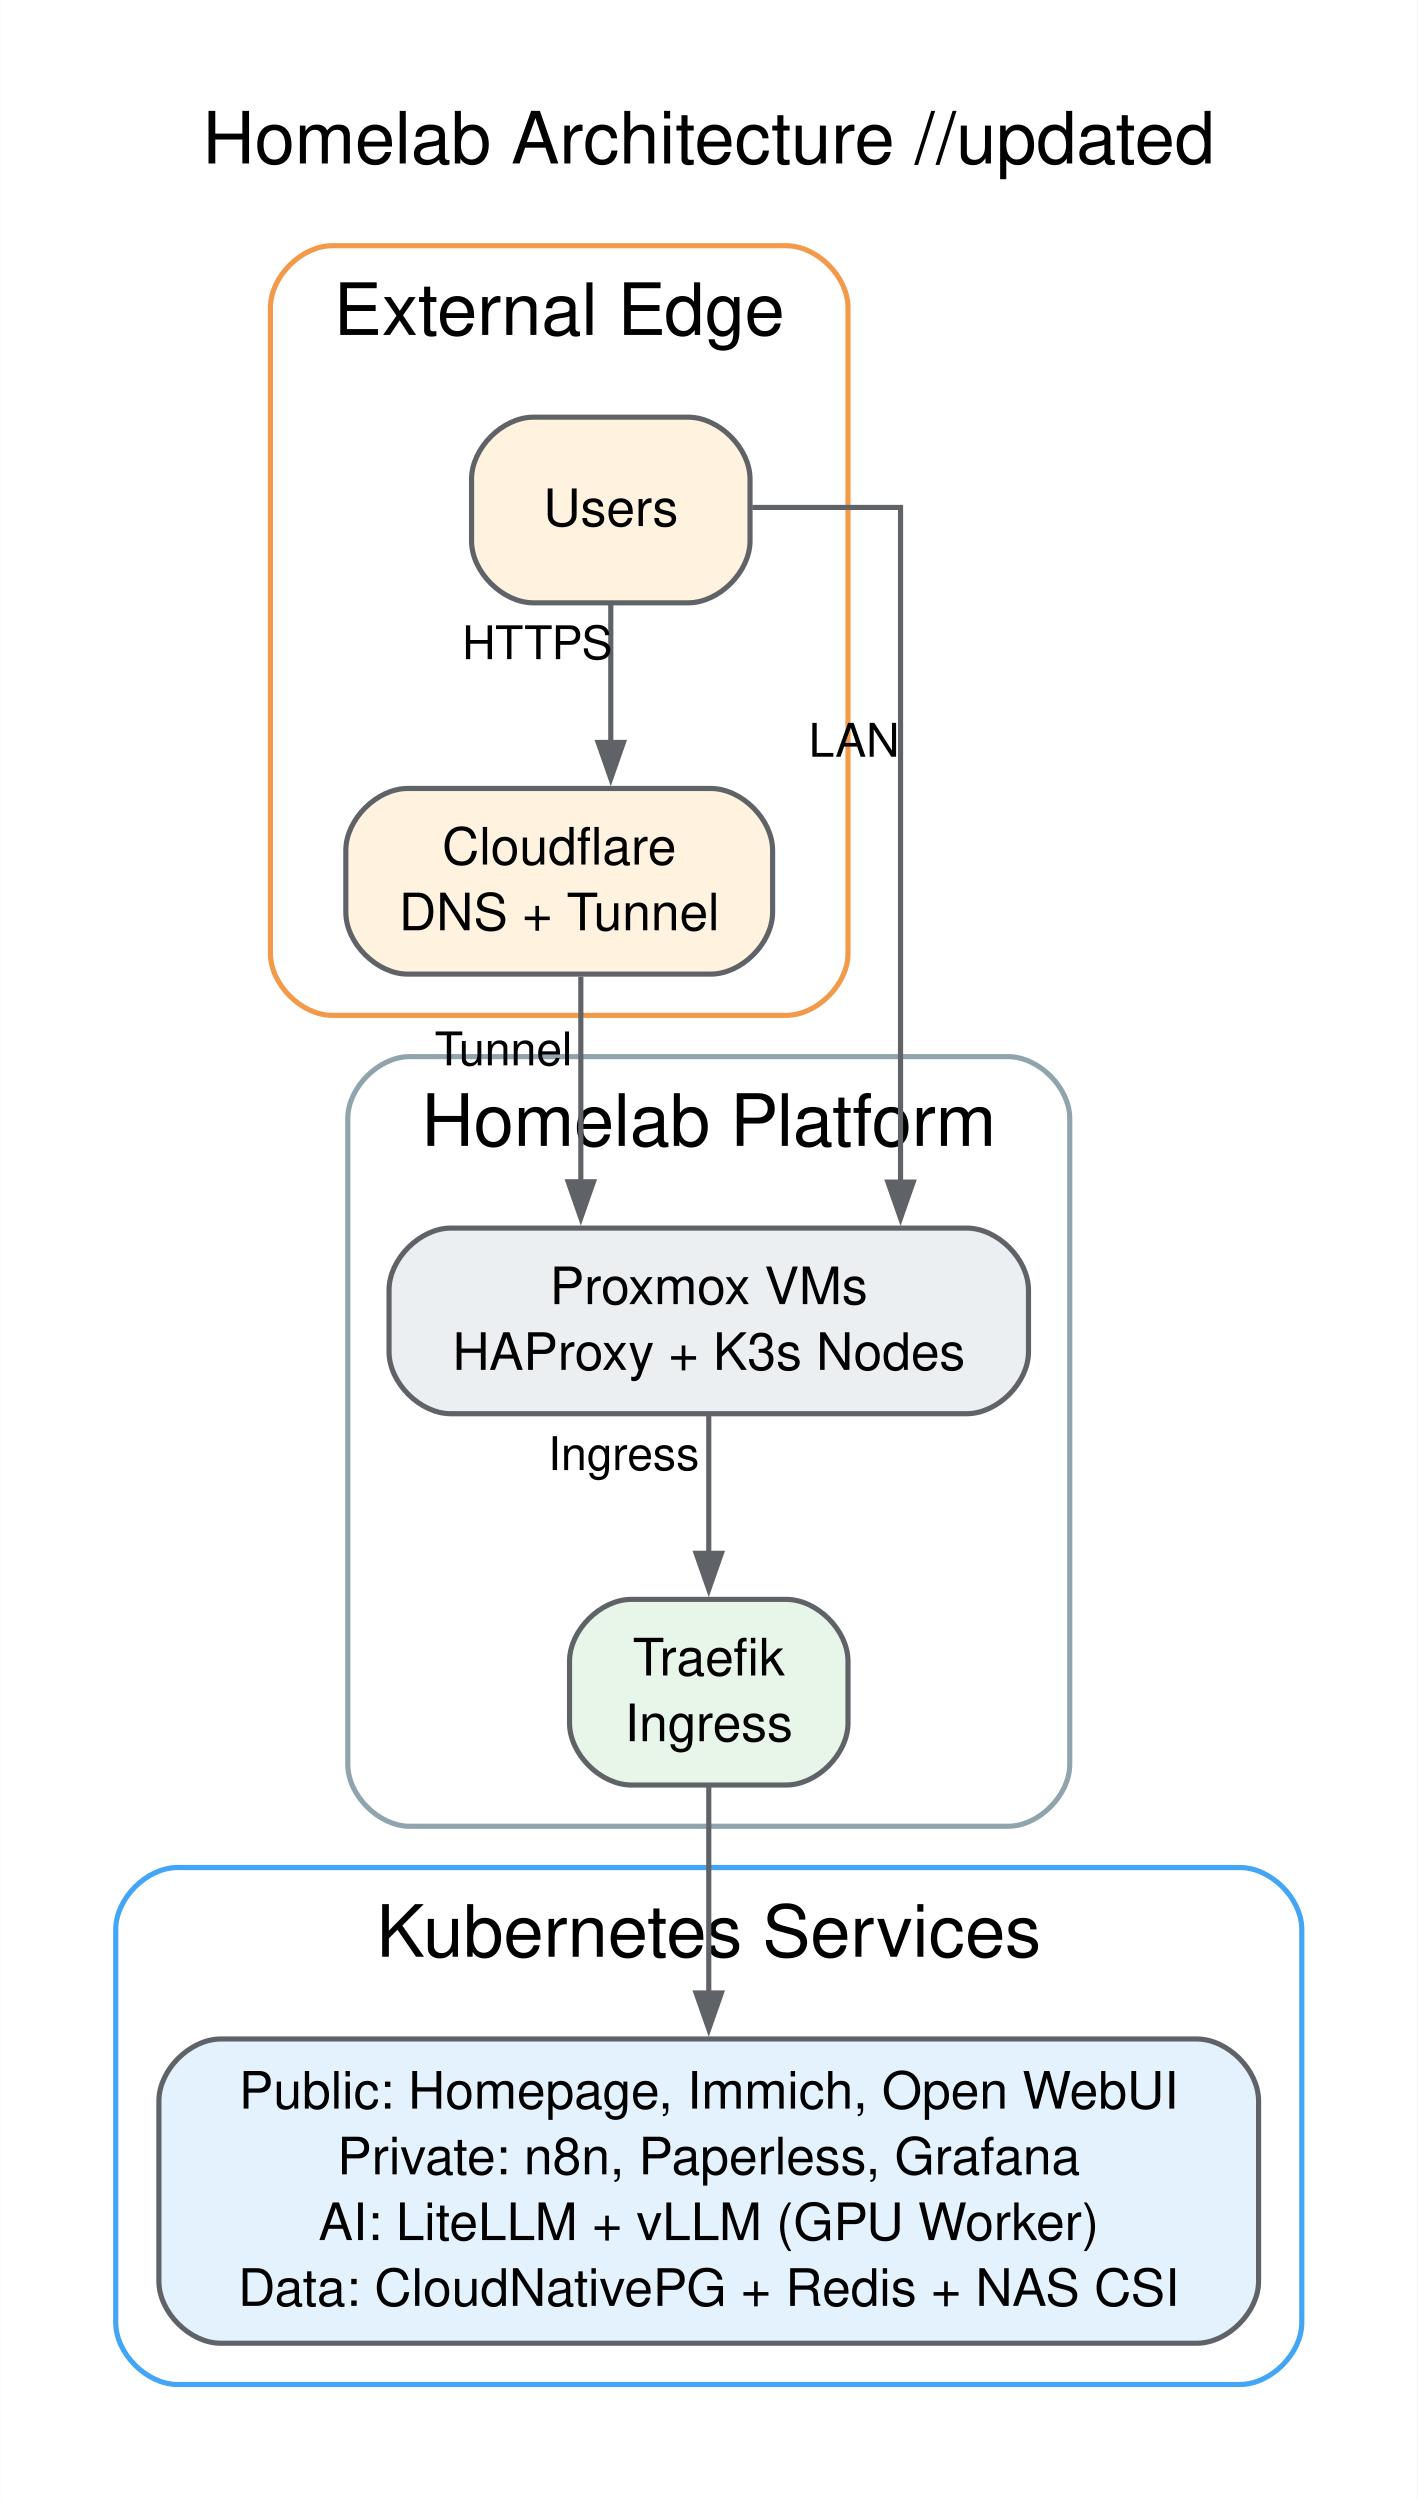
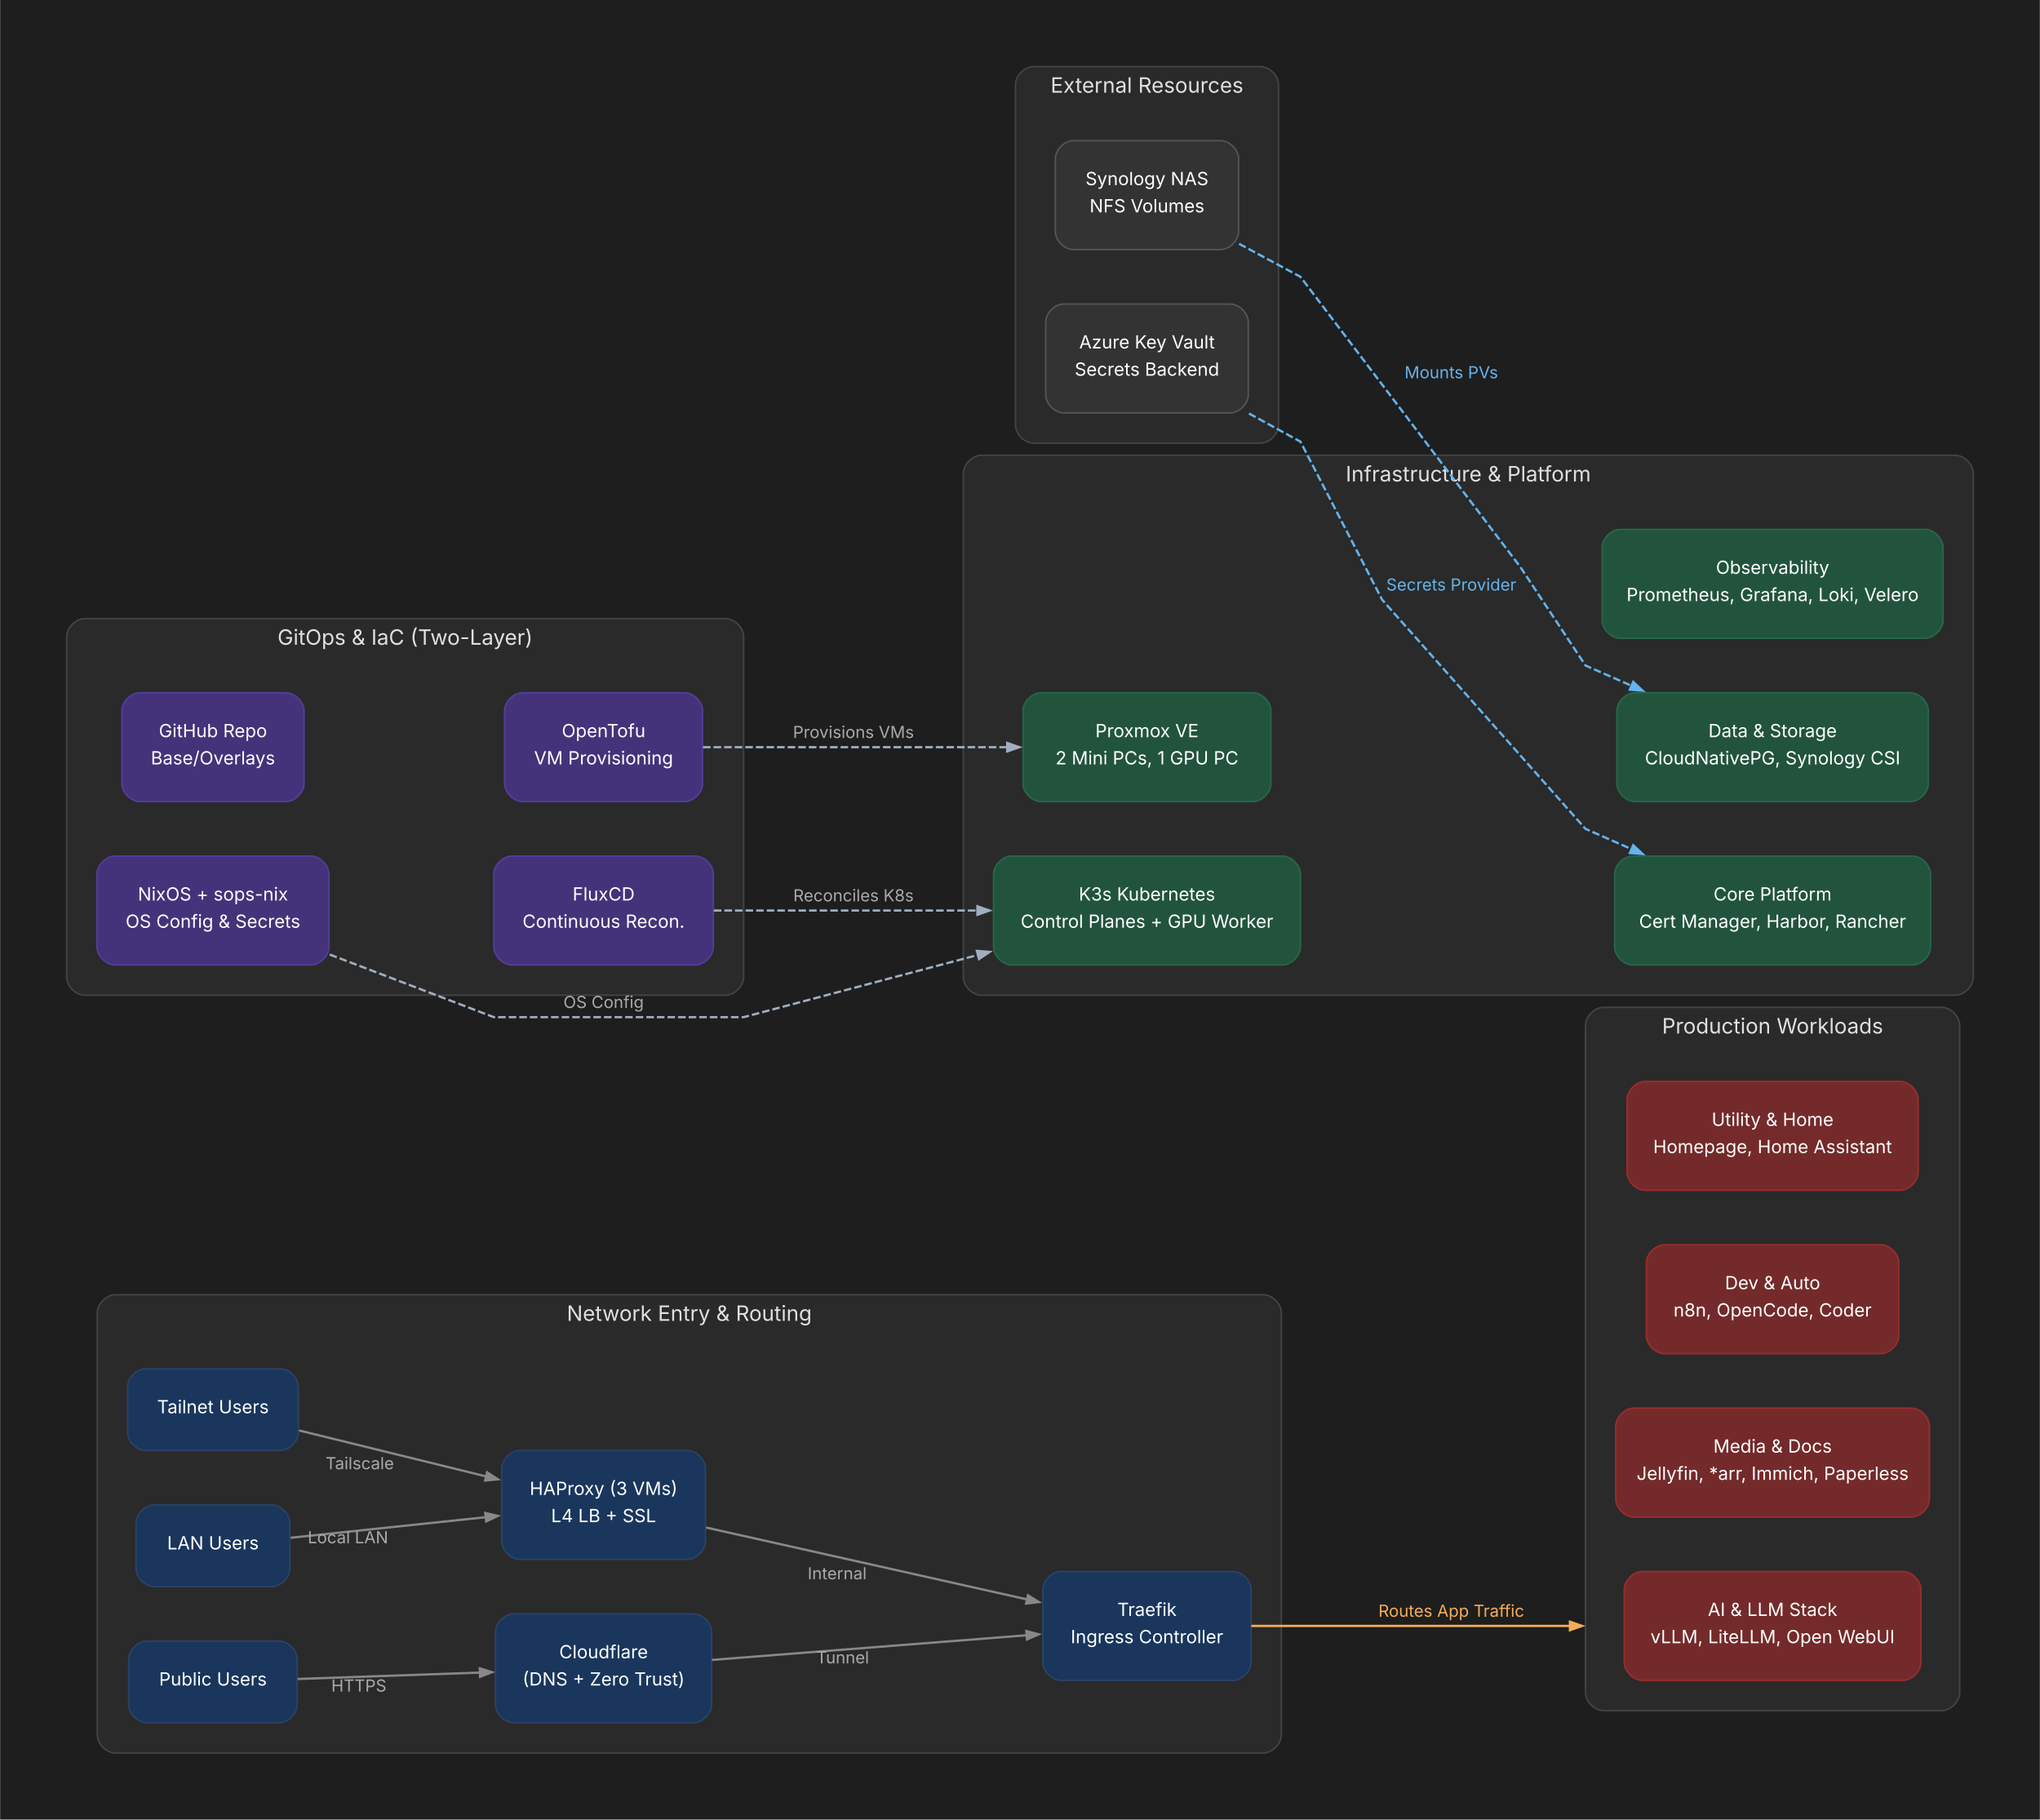
- <svg xmlns="http://www.w3.org/2000/svg" width="275pt" height="485pt" viewBox="0.00 0.00 274.80 484.80">
-   <g id="graph0" class="graph" transform="scale(1 1) rotate(0) translate(14.4 470.4)">
-     <polygon fill="white" stroke="none" points="-14.4,14.4 -14.4,-470.4 260.4,-470.4 260.4,14.4 -14.4,14.4" />
-     <text text-anchor="middle" x="123" y="-438.7" font-family="Helvetica,sans-Serif" font-size="14.00">Homelab Architecture //updated</text>
+ <svg xmlns="http://www.w3.org/2000/svg" width="1349pt" height="1203pt" viewBox="0.00 0.00 1348.80 1203.00">
+   <g id="graph0" class="graph" transform="scale(1 1) rotate(0) translate(36 1167)">
+     <polygon fill="#1e1e1e" stroke="none" points="-36,36 -36,-1167 1312.8,-1167 1312.8,36 -36,36" />
    <g id="clust1" class="cluster">
-       <path fill="white" stroke="#f2994a" d="M50,-273.5C50,-273.5 138,-273.5 138,-273.5 144,-273.5 150,-279.5 150,-285.5 150,-285.5 150,-410.75 150,-410.75 150,-416.75 144,-422.75 138,-422.75 138,-422.75 50,-422.75 50,-422.75 44,-422.75 38,-416.75 38,-410.75 38,-410.75 38,-285.5 38,-285.5 38,-279.5 44,-273.5 50,-273.5" />
-       <text text-anchor="middle" x="94" y="-405.45" font-family="Helvetica,sans-Serif" font-size="14.00">External Edge</text>
+       <path fill="#2a2a2a" stroke="#444444" d="M20,-509C20,-509 443.65,-509 443.65,-509 449.65,-509 455.65,-515 455.65,-521 455.65,-521 455.65,-746 455.65,-746 455.65,-752 449.65,-758 443.65,-758 443.65,-758 20,-758 20,-758 14,-758 8,-752 8,-746 8,-746 8,-521 8,-521 8,-515 14,-509 20,-509" />
+       <text text-anchor="middle" x="231.82" y="-740.7" font-family="Inter, Helvetica, sans-serif" font-size="14.00" fill="#e0e0e0">GitOps &amp; IaC (Two-Layer)</text>
    </g>
-     <g id="clust2" class="cluster">
-       <path fill="white" stroke="#90a4ae" d="M65,-116.25C65,-116.25 181,-116.25 181,-116.25 187,-116.25 193,-122.25 193,-128.25 193,-128.25 193,-253.5 193,-253.5 193,-259.5 187,-265.5 181,-265.5 181,-265.5 65,-265.5 65,-265.5 59,-265.5 53,-259.5 53,-253.5 53,-253.5 53,-128.25 53,-128.25 53,-122.25 59,-116.25 65,-116.25" />
-       <text text-anchor="middle" x="123" y="-248.2" font-family="Helvetica,sans-Serif" font-size="14.00">Homelab Platform</text>
+     <g id="clust4" class="cluster">
+       <path fill="#2a2a2a" stroke="#444444" d="M647.4,-874C647.4,-874 797.35,-874 797.35,-874 803.35,-874 809.35,-880 809.35,-886 809.35,-886 809.35,-1111 809.35,-1111 809.35,-1117 803.35,-1123 797.35,-1123 797.35,-1123 647.4,-1123 647.4,-1123 641.4,-1123 635.4,-1117 635.4,-1111 635.4,-1111 635.4,-886 635.4,-886 635.4,-880 641.4,-874 647.4,-874" />
+       <text text-anchor="middle" x="722.37" y="-1105.7" font-family="Inter, Helvetica, sans-serif" font-size="14.00" fill="#e0e0e0">External Resources</text>
    </g>
-     <g id="clust3" class="cluster">
-       <path fill="white" stroke="#42a5f5" d="M20,-8C20,-8 226,-8 226,-8 232,-8 238,-14 238,-20 238,-20 238,-96.25 238,-96.25 238,-102.25 232,-108.25 226,-108.25 226,-108.25 20,-108.25 20,-108.25 14,-108.25 8,-102.25 8,-96.25 8,-96.25 8,-20 8,-20 8,-14 14,-8 20,-8" />
-       <text text-anchor="middle" x="123" y="-90.95" font-family="Helvetica,sans-Serif" font-size="14.00">Kubernetes Services</text>
+     <g id="clust6" class="cluster">
+       <path fill="#2a2a2a" stroke="#444444" d="M40.25,-8C40.25,-8 799.22,-8 799.22,-8 805.22,-8 811.22,-14 811.22,-20 811.22,-20 811.22,-299 811.22,-299 811.22,-305 805.22,-311 799.22,-311 799.22,-311 40.25,-311 40.25,-311 34.25,-311 28.25,-305 28.25,-299 28.25,-299 28.25,-20 28.25,-20 28.25,-14 34.25,-8 40.25,-8" />
+       <text text-anchor="middle" x="419.74" y="-293.7" font-family="Inter, Helvetica, sans-serif" font-size="14.00" fill="#e0e0e0">Network Entry &amp; Routing</text>
+     </g>
+     <g id="clust7" class="cluster">
+       <path fill="#2a2a2a" stroke="#444444" d="M612.9,-509C612.9,-509 1256.8,-509 1256.8,-509 1262.8,-509 1268.8,-515 1268.8,-521 1268.8,-521 1268.8,-854 1268.8,-854 1268.8,-860 1262.8,-866 1256.8,-866 1256.8,-866 612.9,-866 612.9,-866 606.9,-866 600.9,-860 600.9,-854 600.9,-854 600.9,-521 600.9,-521 600.9,-515 606.9,-509 612.9,-509" />
+       <text text-anchor="middle" x="934.85" y="-848.7" font-family="Inter, Helvetica, sans-serif" font-size="14.00" fill="#e0e0e0">Infrastructure &amp; Platform</text>
+     </g>
+     <g id="clust10" class="cluster">
+       <path fill="#2a2a2a" stroke="#444444" d="M1024.35,-36C1024.35,-36 1247.8,-36 1247.8,-36 1253.8,-36 1259.8,-42 1259.8,-48 1259.8,-48 1259.8,-489 1259.8,-489 1259.8,-495 1253.8,-501 1247.8,-501 1247.8,-501 1024.35,-501 1024.35,-501 1018.35,-501 1012.35,-495 1012.35,-489 1012.35,-489 1012.35,-48 1012.35,-48 1012.35,-42 1018.35,-36 1024.35,-36" />
+       <text text-anchor="middle" x="1136.07" y="-483.7" font-family="Inter, Helvetica, sans-serif" font-size="14.00" fill="#e0e0e0">Production Workloads</text>
    </g>
    <g id="node1" class="node">
-       <path fill="#fff3e0" stroke="#5f6368" d="M119,-389.5C119,-389.5 89,-389.5 89,-389.5 83,-389.5 77,-383.5 77,-377.5 77,-377.5 77,-365.5 77,-365.5 77,-359.5 83,-353.5 89,-353.5 89,-353.5 119,-353.5 119,-353.5 125,-353.5 131,-359.5 131,-365.5 131,-365.5 131,-377.5 131,-377.5 131,-383.5 125,-389.5 119,-389.5" />
-       <text text-anchor="middle" x="104" y="-368.38" font-family="Helvetica,sans-Serif" font-size="10.00">Users</text>
+       <path fill="#44337a" stroke="#553c9a" d="M152.95,-709C152.95,-709 56.5,-709 56.5,-709 50.5,-709 44.5,-703 44.5,-697 44.5,-697 44.5,-649 44.5,-649 44.5,-643 50.5,-637 56.5,-637 56.5,-637 152.95,-637 152.95,-637 158.95,-637 164.95,-643 164.95,-649 164.95,-649 164.95,-697 164.95,-697 164.95,-703 158.95,-709 152.95,-709" />
+       <text text-anchor="middle" x="104.72" y="-679.6" font-family="Inter, Helvetica, sans-serif" font-size="12.00" fill="#ffffff">GitHub Repo</text>
+       <text text-anchor="middle" x="104.72" y="-661.6" font-family="Inter, Helvetica, sans-serif" font-size="12.00" fill="#ffffff">Base/Overlays</text>
+     </g>
+     <g id="node3" class="node">
+       <path fill="#44337a" stroke="#553c9a" d="M416.52,-709C416.52,-709 309.57,-709 309.57,-709 303.57,-709 297.57,-703 297.57,-697 297.57,-697 297.57,-649 297.57,-649 297.57,-643 303.57,-637 309.57,-637 309.57,-637 416.52,-637 416.52,-637 422.52,-637 428.52,-643 428.52,-649 428.52,-649 428.52,-697 428.52,-697 428.52,-703 422.52,-709 416.52,-709" />
+       <text text-anchor="middle" x="363.05" y="-679.6" font-family="Inter, Helvetica, sans-serif" font-size="12.00" fill="#ffffff">OpenTofu</text>
+       <text text-anchor="middle" x="363.05" y="-661.6" font-family="Inter, Helvetica, sans-serif" font-size="12.00" fill="#ffffff">VM Provisioning</text>
    </g>
    <g id="node2" class="node">
-       <path fill="#fff3e0" stroke="#5f6368" d="M123.38,-317.5C123.38,-317.5 64.62,-317.5 64.62,-317.5 58.62,-317.5 52.62,-311.5 52.62,-305.5 52.62,-305.5 52.62,-293.5 52.62,-293.5 52.62,-287.5 58.62,-281.5 64.62,-281.5 64.62,-281.5 123.38,-281.5 123.38,-281.5 129.38,-281.5 135.38,-287.5 135.38,-293.5 135.38,-293.5 135.38,-305.5 135.38,-305.5 135.38,-311.5 129.38,-317.5 123.38,-317.5" />
-       <text text-anchor="middle" x="94" y="-302.75" font-family="Helvetica,sans-Serif" font-size="10.00">Cloudflare</text>
-       <text text-anchor="middle" x="94" y="-290" font-family="Helvetica,sans-Serif" font-size="10.00">DNS + Tunnel</text>
+       <path fill="#44337a" stroke="#553c9a" d="M169.45,-601C169.45,-601 40,-601 40,-601 34,-601 28,-595 28,-589 28,-589 28,-541 28,-541 28,-535 34,-529 40,-529 40,-529 169.45,-529 169.45,-529 175.45,-529 181.45,-535 181.45,-541 181.45,-541 181.45,-589 181.45,-589 181.45,-595 175.45,-601 169.45,-601" />
+       <text text-anchor="middle" x="104.72" y="-571.6" font-family="Inter, Helvetica, sans-serif" font-size="12.00" fill="#ffffff">NixOS + sops-nix</text>
+       <text text-anchor="middle" x="104.72" y="-553.6" font-family="Inter, Helvetica, sans-serif" font-size="12.00" fill="#ffffff">OS Config &amp; Secrets</text>
    </g>
-     <g id="edge1" class="edge">
-       <path fill="none" stroke="#5f6368" d="M104,-353.33C104,-353.33 104,-326.43 104,-326.43" />
-       <polygon fill="#5f6368" stroke="#5f6368" points="106.45,-326.43 104,-319.43 101.55,-326.43 106.45,-326.43" />
-       <text text-anchor="middle" x="89.75" y="-342.58" font-family="Helvetica,sans-Serif" font-size="9.00">HTTPS</text>
+     <g id="node14" class="node">
+       <path fill="#22543d" stroke="#276749" d="M811.85,-601C811.85,-601 632.9,-601 632.9,-601 626.9,-601 620.9,-595 620.9,-589 620.9,-589 620.9,-541 620.9,-541 620.9,-535 626.9,-529 632.9,-529 632.9,-529 811.85,-529 811.85,-529 817.85,-529 823.85,-535 823.85,-541 823.85,-541 823.85,-589 823.85,-589 823.85,-595 817.85,-601 811.85,-601" />
+       <text text-anchor="middle" x="722.37" y="-571.6" font-family="Inter, Helvetica, sans-serif" font-size="12.00" fill="#ffffff">K3s Kubernetes</text>
+       <text text-anchor="middle" x="722.37" y="-553.6" font-family="Inter, Helvetica, sans-serif" font-size="12.00" fill="#ffffff">Control Planes + GPU Worker</text>
    </g>
-     <g id="node3" class="node">
-       <path fill="#eceff1" stroke="#5f6368" d="M173,-232.25C173,-232.25 73,-232.25 73,-232.25 67,-232.25 61,-226.25 61,-220.25 61,-220.25 61,-208.25 61,-208.25 61,-202.25 67,-196.25 73,-196.25 73,-196.25 173,-196.25 173,-196.25 179,-196.25 185,-202.25 185,-208.25 185,-208.25 185,-220.25 185,-220.25 185,-226.25 179,-232.25 173,-232.25" />
-       <text text-anchor="middle" x="123" y="-217.5" font-family="Helvetica,sans-Serif" font-size="10.00">Proxmox VMs</text>
-       <text text-anchor="middle" x="123" y="-204.75" font-family="Helvetica,sans-Serif" font-size="10.00">HAProxy + K3s Nodes</text>
+     <g id="edge10" class="edge">
+       <path fill="none" stroke="#a0aec0" stroke-width="1.5" stroke-dasharray="5,2" d="M181.93,-535.92C232.81,-516.5 290.45,-494.5 290.45,-494.5 290.45,-494.5 455.65,-494.5 455.65,-494.5 455.65,-494.5 537.82,-516.3 610.77,-535.66" />
+       <polygon fill="#a0aec0" stroke="#a0aec0" stroke-width="1.5" points="609.89,-538.32 618.34,-537.66 611.33,-532.91 609.89,-538.32" />
+       <text text-anchor="middle" x="363.05" y="-500.55" font-family="Inter, Helvetica, sans-serif" font-size="11.00" fill="#aaaaaa"> OS Config</text>
+     </g>
+     <g id="node13" class="node">
+       <path fill="#22543d" stroke="#276749" d="M792.35,-709C792.35,-709 652.4,-709 652.4,-709 646.4,-709 640.4,-703 640.4,-697 640.4,-697 640.4,-649 640.4,-649 640.4,-643 646.4,-637 652.4,-637 652.4,-637 792.35,-637 792.35,-637 798.35,-637 804.35,-643 804.35,-649 804.35,-649 804.35,-697 804.35,-697 804.35,-703 798.35,-709 792.35,-709" />
+       <text text-anchor="middle" x="722.37" y="-679.6" font-family="Inter, Helvetica, sans-serif" font-size="12.00" fill="#ffffff">Proxmox VE</text>
+       <text text-anchor="middle" x="722.37" y="-661.6" font-family="Inter, Helvetica, sans-serif" font-size="12.00" fill="#ffffff">2 Mini PCs, 1 GPU PC</text>
+     </g>
+     <g id="edge8" class="edge">
+       <path fill="none" stroke="#a0aec0" stroke-width="1.5" stroke-dasharray="5,2" d="M428.76,-673C485.08,-673 567.32,-673 630.28,-673" />
+       <polygon fill="#a0aec0" stroke="#a0aec0" stroke-width="1.5" points="629.94,-675.8 637.94,-673 629.94,-670.2 629.94,-675.8" />
+       <text text-anchor="middle" x="528.27" y="-679.05" font-family="Inter, Helvetica, sans-serif" font-size="11.00" fill="#aaaaaa"> Provisions VMs</text>
+     </g>
+     <g id="node4" class="node">
+       <path fill="#44337a" stroke="#553c9a" d="M423.65,-601C423.65,-601 302.45,-601 302.45,-601 296.45,-601 290.45,-595 290.45,-589 290.45,-589 290.45,-541 290.45,-541 290.45,-535 296.45,-529 302.45,-529 302.45,-529 423.65,-529 423.65,-529 429.65,-529 435.65,-535 435.65,-541 435.65,-541 435.65,-589 435.65,-589 435.65,-595 429.65,-601 423.65,-601" />
+       <text text-anchor="middle" x="363.05" y="-571.6" font-family="Inter, Helvetica, sans-serif" font-size="12.00" fill="#ffffff">FluxCD</text>
+       <text text-anchor="middle" x="363.05" y="-553.6" font-family="Inter, Helvetica, sans-serif" font-size="12.00" fill="#ffffff">Continuous Recon.</text>
+     </g>
+     <g id="edge9" class="edge">
+       <path fill="none" stroke="#a0aec0" stroke-width="1.5" stroke-dasharray="5,2" d="M435.93,-565C485.92,-565 553.52,-565 610.38,-565" />
+       <polygon fill="#a0aec0" stroke="#a0aec0" stroke-width="1.5" points="610.24,-567.8 618.24,-565 610.24,-562.2 610.24,-567.8" />
+       <text text-anchor="middle" x="528.27" y="-571.05" font-family="Inter, Helvetica, sans-serif" font-size="11.00" fill="#aaaaaa"> Reconciles K8s</text>
+     </g>
+     <g id="node5" class="node">
+       <path fill="#333333" stroke="#555555" d="M777.35,-966C777.35,-966 667.4,-966 667.4,-966 661.4,-966 655.4,-960 655.4,-954 655.4,-954 655.4,-906 655.4,-906 655.4,-900 661.4,-894 667.4,-894 667.4,-894 777.35,-894 777.35,-894 783.35,-894 789.35,-900 789.35,-906 789.35,-906 789.35,-954 789.35,-954 789.35,-960 783.35,-966 777.35,-966" />
+       <text text-anchor="middle" x="722.37" y="-936.6" font-family="Inter, Helvetica, sans-serif" font-size="12.00" fill="#ffffff">Azure Key Vault</text>
+       <text text-anchor="middle" x="722.37" y="-918.6" font-family="Inter, Helvetica, sans-serif" font-size="12.00" fill="#ffffff">Secrets Backend</text>
+     </g>
+     <g id="node15" class="node">
+       <path fill="#22543d" stroke="#276749" d="M1228.55,-601C1228.55,-601 1043.6,-601 1043.6,-601 1037.6,-601 1031.6,-595 1031.6,-589 1031.6,-589 1031.6,-541 1031.6,-541 1031.6,-535 1037.6,-529 1043.6,-529 1043.6,-529 1228.55,-529 1228.55,-529 1234.55,-529 1240.55,-535 1240.55,-541 1240.55,-541 1240.55,-589 1240.55,-589 1240.55,-595 1234.55,-601 1228.55,-601" />
+       <text text-anchor="middle" x="1136.07" y="-571.6" font-family="Inter, Helvetica, sans-serif" font-size="12.00" fill="#ffffff">Core Platform</text>
+       <text text-anchor="middle" x="1136.07" y="-553.6" font-family="Inter, Helvetica, sans-serif" font-size="12.00" fill="#ffffff">Cert Manager, Harbor, Rancher</text>
+     </g>
+     <g id="edge11" class="edge">
+       <path fill="none" stroke="#63b3ed" stroke-width="1.5" stroke-dasharray="5,2" d="M789.83,-893.62C808.52,-883.39 823.85,-875 823.85,-875 823.85,-875 877.85,-770.5 877.85,-770.5 877.85,-770.5 1012.35,-619 1012.35,-619 1012.35,-619 1025.5,-613.22 1043.19,-605.43" />
+       <polygon fill="#63b3ed" stroke="#63b3ed" stroke-width="1.5" points="1043.92,-608.17 1050.12,-602.38 1041.67,-603.04 1043.92,-608.17" />
+       <text text-anchor="middle" x="923.6" y="-776.55" font-family="Inter, Helvetica, sans-serif" font-size="11.00" fill="#63b3ed"> Secrets Provider</text>
+     </g>
+     <g id="node6" class="node">
+       <path fill="#333333" stroke="#555555" d="M770.97,-1074C770.97,-1074 673.77,-1074 673.77,-1074 667.77,-1074 661.77,-1068 661.77,-1062 661.77,-1062 661.77,-1014 661.77,-1014 661.77,-1008 667.77,-1002 673.77,-1002 673.77,-1002 770.97,-1002 770.97,-1002 776.97,-1002 782.97,-1008 782.97,-1014 782.97,-1014 782.97,-1062 782.97,-1062 782.97,-1068 776.97,-1074 770.97,-1074" />
+       <text text-anchor="middle" x="722.37" y="-1044.6" font-family="Inter, Helvetica, sans-serif" font-size="12.00" fill="#ffffff">Synology NAS</text>
+       <text text-anchor="middle" x="722.37" y="-1026.6" font-family="Inter, Helvetica, sans-serif" font-size="12.00" fill="#ffffff">NFS Volumes</text>
+     </g>
+     <g id="node16" class="node">
+       <path fill="#22543d" stroke="#276749" d="M1227.05,-709C1227.05,-709 1045.1,-709 1045.1,-709 1039.1,-709 1033.1,-703 1033.1,-697 1033.1,-697 1033.1,-649 1033.1,-649 1033.1,-643 1039.1,-637 1045.1,-637 1045.1,-637 1227.05,-637 1227.05,-637 1233.05,-637 1239.05,-643 1239.05,-649 1239.05,-649 1239.05,-697 1239.05,-697 1239.05,-703 1233.05,-709 1227.05,-709" />
+       <text text-anchor="middle" x="1136.07" y="-679.6" font-family="Inter, Helvetica, sans-serif" font-size="12.00" fill="#ffffff">Data &amp; Storage</text>
+       <text text-anchor="middle" x="1136.07" y="-661.6" font-family="Inter, Helvetica, sans-serif" font-size="12.00" fill="#ffffff">CloudNativePG, Synology CSI</text>
+     </g>
+     <g id="edge12" class="edge">
+       <path fill="none" stroke="#63b3ed" stroke-width="1.5" stroke-dasharray="5,2" d="M783.27,-1005.81C804.79,-994.24 823.85,-984 823.85,-984 823.85,-984 969.35,-792 969.35,-792 969.35,-792 1012.35,-727 1012.35,-727 1012.35,-727 1025.5,-721.22 1043.19,-713.43" />
+       <polygon fill="#63b3ed" stroke="#63b3ed" stroke-width="1.5" points="1043.92,-716.17 1050.12,-710.38 1041.67,-711.04 1043.92,-716.17" />
+       <text text-anchor="middle" x="923.6" y="-916.89" font-family="Inter, Helvetica, sans-serif" font-size="11.00" fill="#63b3ed"> Mounts PVs</text>
+     </g>
+     <g id="node7" class="node">
+       <path fill="#1a365d" stroke="#2a4365" d="M148.45,-82C148.45,-82 61,-82 61,-82 55,-82 49,-76 49,-70 49,-70 49,-40 49,-40 49,-34 55,-28 61,-28 61,-28 148.45,-28 148.45,-28 154.45,-28 160.45,-34 160.45,-40 160.45,-40 160.45,-70 160.45,-70 160.45,-76 154.45,-82 148.45,-82" />
+       <text text-anchor="middle" x="104.72" y="-52.6" font-family="Inter, Helvetica, sans-serif" font-size="12.00" fill="#ffffff">Public Users</text>
+     </g>
+     <g id="node10" class="node">
+       <path fill="#1a365d" stroke="#2a4365" d="M422.52,-100C422.52,-100 303.57,-100 303.57,-100 297.57,-100 291.57,-94 291.57,-88 291.57,-88 291.57,-40 291.57,-40 291.57,-34 297.57,-28 303.57,-28 303.57,-28 422.52,-28 422.52,-28 428.52,-28 434.52,-34 434.52,-40 434.52,-40 434.52,-88 434.52,-88 434.52,-94 428.52,-100 422.52,-100" />
+       <text text-anchor="middle" x="363.05" y="-70.6" font-family="Inter, Helvetica, sans-serif" font-size="12.00" fill="#ffffff">Cloudflare</text>
+       <text text-anchor="middle" x="363.05" y="-52.6" font-family="Inter, Helvetica, sans-serif" font-size="12.00" fill="#ffffff">(DNS + Zero Trust)</text>
    </g>
    <g id="edge2" class="edge">
-       <path fill="none" stroke="#5f6368" d="M131.44,-372C145.7,-372 160.19,-372 160.19,-372 160.19,-372 160.19,-241.17 160.19,-241.17" />
-       <polygon fill="#5f6368" stroke="#5f6368" points="162.64,-241.17 160.19,-234.17 157.74,-241.17 162.64,-241.17" />
-       <text text-anchor="middle" x="151.19" y="-323.66" font-family="Helvetica,sans-Serif" font-size="9.00">LAN</text>
+       <path fill="none" stroke="#888888" stroke-width="1.5" d="M160.71,-56.93C195.9,-58.17 242.15,-59.79 281.44,-61.17" />
+       <polygon fill="#888888" stroke="#888888" stroke-width="1.5" points="281.17,-63.96 289.27,-61.44 281.37,-58.37 281.17,-63.96" />
+       <text text-anchor="middle" x="201.2" y="-48.6" font-family="Inter, Helvetica, sans-serif" font-size="11.00" fill="#aaaaaa"> HTTPS</text>
+     </g>
+     <g id="node8" class="node">
+       <path fill="#1a365d" stroke="#2a4365" d="M143.57,-172C143.57,-172 65.87,-172 65.87,-172 59.87,-172 53.87,-166 53.87,-160 53.87,-160 53.87,-130 53.87,-130 53.87,-124 59.87,-118 65.87,-118 65.87,-118 143.57,-118 143.57,-118 149.57,-118 155.57,-124 155.57,-130 155.57,-130 155.57,-160 155.57,-160 155.57,-166 149.57,-172 143.57,-172" />
+       <text text-anchor="middle" x="104.72" y="-142.6" font-family="Inter, Helvetica, sans-serif" font-size="12.00" fill="#ffffff">LAN Users</text>
+     </g>
+     <g id="node11" class="node">
+       <path fill="#1a365d" stroke="#2a4365" d="M418.4,-208C418.4,-208 307.7,-208 307.7,-208 301.7,-208 295.7,-202 295.7,-196 295.7,-196 295.7,-148 295.7,-148 295.7,-142 301.7,-136 307.7,-136 307.7,-136 418.4,-136 418.4,-136 424.4,-136 430.4,-142 430.4,-148 430.4,-148 430.4,-196 430.4,-196 430.4,-202 424.4,-208 418.4,-208" />
+       <text text-anchor="middle" x="363.05" y="-178.6" font-family="Inter, Helvetica, sans-serif" font-size="12.00" fill="#ffffff">HAProxy (3 VMs)</text>
+       <text text-anchor="middle" x="363.05" y="-160.6" font-family="Inter, Helvetica, sans-serif" font-size="12.00" fill="#ffffff">L4 LB + SSL</text>
    </g>
    <g id="edge3" class="edge">
-       <path fill="none" stroke="#5f6368" d="M98.19,-281C98.19,-281 98.19,-241.23 98.19,-241.23" />
-       <polygon fill="#5f6368" stroke="#5f6368" points="100.64,-241.23 98.19,-234.23 95.74,-241.23 100.64,-241.23" />
-       <text text-anchor="middle" x="83.19" y="-263.81" font-family="Helvetica,sans-Serif" font-size="9.00">Tunnel</text>
+       <path fill="none" stroke="#888888" stroke-width="1.5" d="M156.06,-150.3C192.83,-154.18 243.36,-159.5 285.17,-163.9" />
+       <polygon fill="#888888" stroke="#888888" stroke-width="1.5" points="284.81,-166.68 293.06,-164.73 285.4,-161.11 284.81,-166.68" />
+       <text text-anchor="middle" x="193.99" y="-146.65" font-family="Inter, Helvetica, sans-serif" font-size="11.00" fill="#aaaaaa"> Local LAN</text>
    </g>
-     <g id="node4" class="node">
-       <path fill="#e8f5e9" stroke="#5f6368" d="M138,-160.25C138,-160.25 108,-160.25 108,-160.25 102,-160.25 96,-154.25 96,-148.25 96,-148.25 96,-136.25 96,-136.25 96,-130.25 102,-124.25 108,-124.25 108,-124.25 138,-124.25 138,-124.25 144,-124.25 150,-130.25 150,-136.25 150,-136.25 150,-148.25 150,-148.25 150,-154.25 144,-160.25 138,-160.25" />
-       <text text-anchor="middle" x="123" y="-145.5" font-family="Helvetica,sans-Serif" font-size="10.00">Traefik</text>
-       <text text-anchor="middle" x="123" y="-132.75" font-family="Helvetica,sans-Serif" font-size="10.00">Ingress</text>
+     <g id="node9" class="node">
+       <path fill="#1a365d" stroke="#2a4365" d="M149.2,-262C149.2,-262 60.25,-262 60.25,-262 54.25,-262 48.25,-256 48.25,-250 48.25,-250 48.25,-220 48.25,-220 48.25,-214 54.25,-208 60.25,-208 60.25,-208 149.2,-208 149.2,-208 155.2,-208 161.2,-214 161.2,-220 161.2,-220 161.2,-250 161.2,-250 161.2,-256 155.2,-262 149.2,-262" />
+       <text text-anchor="middle" x="104.72" y="-232.6" font-family="Inter, Helvetica, sans-serif" font-size="12.00" fill="#ffffff">Tailnet Users</text>
    </g>
    <g id="edge4" class="edge">
-       <path fill="none" stroke="#5f6368" d="M123,-196.08C123,-196.08 123,-169.18 123,-169.18" />
-       <polygon fill="#5f6368" stroke="#5f6368" points="125.45,-169.18 123,-162.18 120.55,-169.18 125.45,-169.18" />
-       <text text-anchor="middle" x="106.5" y="-185.33" font-family="Helvetica,sans-Serif" font-size="9.00">Ingress</text>
+       <path fill="none" stroke="#888888" stroke-width="1.5" d="M161.66,-221.25C197.92,-212.34 245.63,-200.61 285.4,-190.84" />
+       <polygon fill="#888888" stroke="#888888" stroke-width="1.5" points="286.02,-193.57 293.12,-188.94 284.68,-188.13 286.02,-193.57" />
+       <text text-anchor="middle" x="201.78" y="-195.6" font-family="Inter, Helvetica, sans-serif" font-size="11.00" fill="#aaaaaa"> Tailscale</text>
    </g>
-     <g id="node5" class="node">
-       <path fill="#e3f2fd" stroke="#5f6368" d="M217.62,-75C217.62,-75 28.38,-75 28.38,-75 22.38,-75 16.37,-69 16.37,-63 16.37,-63 16.37,-28 16.37,-28 16.37,-22 22.37,-16 28.37,-16 28.37,-16 217.62,-16 217.62,-16 223.62,-16 229.62,-22 229.62,-28 229.62,-28 229.62,-63 229.62,-63 229.62,-69 223.62,-75 217.62,-75" />
-       <text text-anchor="middle" x="123" y="-61.5" font-family="Helvetica,sans-Serif" font-size="10.00">Public: Homepage, Immich, Open WebUI</text>
-       <text text-anchor="middle" x="123" y="-48.75" font-family="Helvetica,sans-Serif" font-size="10.00">Private: n8n, Paperless, Grafana</text>
-       <text text-anchor="middle" x="123" y="-36" font-family="Helvetica,sans-Serif" font-size="10.00">AI: LiteLLM + vLLM (GPU Worker)</text>
-       <text text-anchor="middle" x="123" y="-23.25" font-family="Helvetica,sans-Serif" font-size="10.00">Data: CloudNativePG + Redis + NAS CSI</text>
+     <g id="node12" class="node">
+       <path fill="#1a365d" stroke="#2a4365" d="M779.22,-128C779.22,-128 665.52,-128 665.52,-128 659.52,-128 653.52,-122 653.52,-116 653.52,-116 653.52,-68 653.52,-68 653.52,-62 659.52,-56 665.52,-56 665.52,-56 779.22,-56 779.22,-56 785.22,-56 791.22,-62 791.22,-68 791.22,-68 791.22,-116 791.22,-116 791.22,-122 785.22,-128 779.22,-128" />
+       <text text-anchor="middle" x="722.37" y="-98.6" font-family="Inter, Helvetica, sans-serif" font-size="12.00" fill="#ffffff">Traefik</text>
+       <text text-anchor="middle" x="722.37" y="-80.6" font-family="Inter, Helvetica, sans-serif" font-size="12.00" fill="#ffffff">Ingress Controller</text>
    </g>
    <g id="edge5" class="edge">
-       <path fill="none" stroke="#5f6368" d="M123,-124.05C123,-124.05 123,-83.92 123,-83.92" />
-       <polygon fill="#5f6368" stroke="#5f6368" points="125.45,-83.92 123,-76.92 120.55,-83.92 125.45,-83.92" />
+       <path fill="none" stroke="#888888" stroke-width="1.5" d="M434.65,-69.53C494.66,-74.23 580.73,-80.98 642.9,-85.85" />
+       <polygon fill="#888888" stroke="#888888" stroke-width="1.5" points="642.59,-88.63 650.79,-86.47 643.03,-83.05 642.59,-88.63" />
+       <text text-anchor="middle" x="521.15" y="-67.24" font-family="Inter, Helvetica, sans-serif" font-size="11.00" fill="#aaaaaa"> Tunnel</text>
+     </g>
+     <g id="edge6" class="edge">
+       <path fill="none" stroke="#888888" stroke-width="1.5" d="M430.84,-157.05C491.05,-143.57 579.61,-123.74 643.12,-109.52" />
+       <polygon fill="#888888" stroke="#888888" stroke-width="1.5" points="643.68,-112.26 650.87,-107.78 642.45,-106.8 643.68,-112.26" />
+       <text text-anchor="middle" x="517.48" y="-122.83" font-family="Inter, Helvetica, sans-serif" font-size="11.00" fill="#aaaaaa"> Internal</text>
+     </g>
+     <g id="node18" class="node">
+       <path fill="#742a2a" stroke="#9b2c2c" d="M1222.17,-128C1222.17,-128 1049.97,-128 1049.97,-128 1043.97,-128 1037.97,-122 1037.97,-116 1037.97,-116 1037.97,-68 1037.97,-68 1037.97,-62 1043.97,-56 1049.97,-56 1049.97,-56 1222.17,-56 1222.17,-56 1228.17,-56 1234.17,-62 1234.17,-68 1234.17,-68 1234.17,-116 1234.17,-116 1234.17,-122 1228.17,-128 1222.17,-128" />
+       <text text-anchor="middle" x="1136.07" y="-98.6" font-family="Inter, Helvetica, sans-serif" font-size="12.00" fill="#ffffff">AI &amp; LLM Stack</text>
+       <text text-anchor="middle" x="1136.07" y="-80.6" font-family="Inter, Helvetica, sans-serif" font-size="12.00" fill="#ffffff">vLLM, LiteLLM, Open WebUI</text>
+     </g>
+     <g id="edge13" class="edge">
+       <path fill="none" stroke="#f6ad55" stroke-width="1.5" d="M791.36,-92C848.59,-92 932.12,-92 1002.51,-92" />
+       <polygon fill="#f6ad55" stroke="#f6ad55" stroke-width="1.5" points="1002.08,-94.8 1010.08,-92 1002.08,-89.2 1002.08,-94.8" />
+       <text text-anchor="middle" x="923.6" y="-98.05" font-family="Inter, Helvetica, sans-serif" font-size="11.00" fill="#f6ad55"> Routes App Traffic</text>
+     </g>
+     <g id="node17" class="node">
+       <path fill="#22543d" stroke="#276749" d="M1236.8,-817C1236.8,-817 1035.35,-817 1035.35,-817 1029.35,-817 1023.35,-811 1023.35,-805 1023.35,-805 1023.35,-757 1023.35,-757 1023.35,-751 1029.35,-745 1035.35,-745 1035.35,-745 1236.8,-745 1236.8,-745 1242.8,-745 1248.8,-751 1248.8,-757 1248.8,-757 1248.8,-805 1248.8,-805 1248.8,-811 1242.8,-817 1236.8,-817" />
+       <text text-anchor="middle" x="1136.07" y="-787.6" font-family="Inter, Helvetica, sans-serif" font-size="12.00" fill="#ffffff">Observability</text>
+       <text text-anchor="middle" x="1136.07" y="-769.6" font-family="Inter, Helvetica, sans-serif" font-size="12.00" fill="#ffffff">Prometheus, Grafana, Loki, Velero</text>
+     </g>
+     <g id="node19" class="node">
+       <path fill="#742a2a" stroke="#9b2c2c" d="M1227.8,-236C1227.8,-236 1044.35,-236 1044.35,-236 1038.35,-236 1032.35,-230 1032.35,-224 1032.35,-224 1032.35,-176 1032.35,-176 1032.35,-170 1038.35,-164 1044.35,-164 1044.35,-164 1227.8,-164 1227.8,-164 1233.8,-164 1239.8,-170 1239.8,-176 1239.8,-176 1239.8,-224 1239.8,-224 1239.8,-230 1233.8,-236 1227.8,-236" />
+       <text text-anchor="middle" x="1136.07" y="-206.6" font-family="Inter, Helvetica, sans-serif" font-size="12.00" fill="#ffffff">Media &amp; Docs</text>
+       <text text-anchor="middle" x="1136.07" y="-188.6" font-family="Inter, Helvetica, sans-serif" font-size="12.00" fill="#ffffff">Jellyfin, *arr, Immich, Paperless</text>
+     </g>
+     <g id="node20" class="node">
+       <path fill="#742a2a" stroke="#9b2c2c" d="M1207.55,-344C1207.55,-344 1064.6,-344 1064.6,-344 1058.6,-344 1052.6,-338 1052.6,-332 1052.6,-332 1052.6,-284 1052.6,-284 1052.6,-278 1058.6,-272 1064.6,-272 1064.6,-272 1207.55,-272 1207.55,-272 1213.55,-272 1219.55,-278 1219.55,-284 1219.55,-284 1219.55,-332 1219.55,-332 1219.55,-338 1213.55,-344 1207.55,-344" />
+       <text text-anchor="middle" x="1136.07" y="-314.6" font-family="Inter, Helvetica, sans-serif" font-size="12.00" fill="#ffffff">Dev &amp; Auto</text>
+       <text text-anchor="middle" x="1136.07" y="-296.6" font-family="Inter, Helvetica, sans-serif" font-size="12.00" fill="#ffffff">n8n, OpenCode, Coder</text>
+     </g>
+     <g id="node21" class="node">
+       <path fill="#742a2a" stroke="#9b2c2c" d="M1220.3,-452C1220.3,-452 1051.85,-452 1051.85,-452 1045.85,-452 1039.85,-446 1039.85,-440 1039.85,-440 1039.85,-392 1039.85,-392 1039.85,-386 1045.85,-380 1051.85,-380 1051.85,-380 1220.3,-380 1220.3,-380 1226.3,-380 1232.3,-386 1232.3,-392 1232.3,-392 1232.3,-440 1232.3,-440 1232.3,-446 1226.3,-452 1220.3,-452" />
+       <text text-anchor="middle" x="1136.07" y="-422.6" font-family="Inter, Helvetica, sans-serif" font-size="12.00" fill="#ffffff">Utility &amp; Home</text>
+       <text text-anchor="middle" x="1136.07" y="-404.6" font-family="Inter, Helvetica, sans-serif" font-size="12.00" fill="#ffffff">Homepage, Home Assistant</text>
    </g>
  </g>
</svg>
